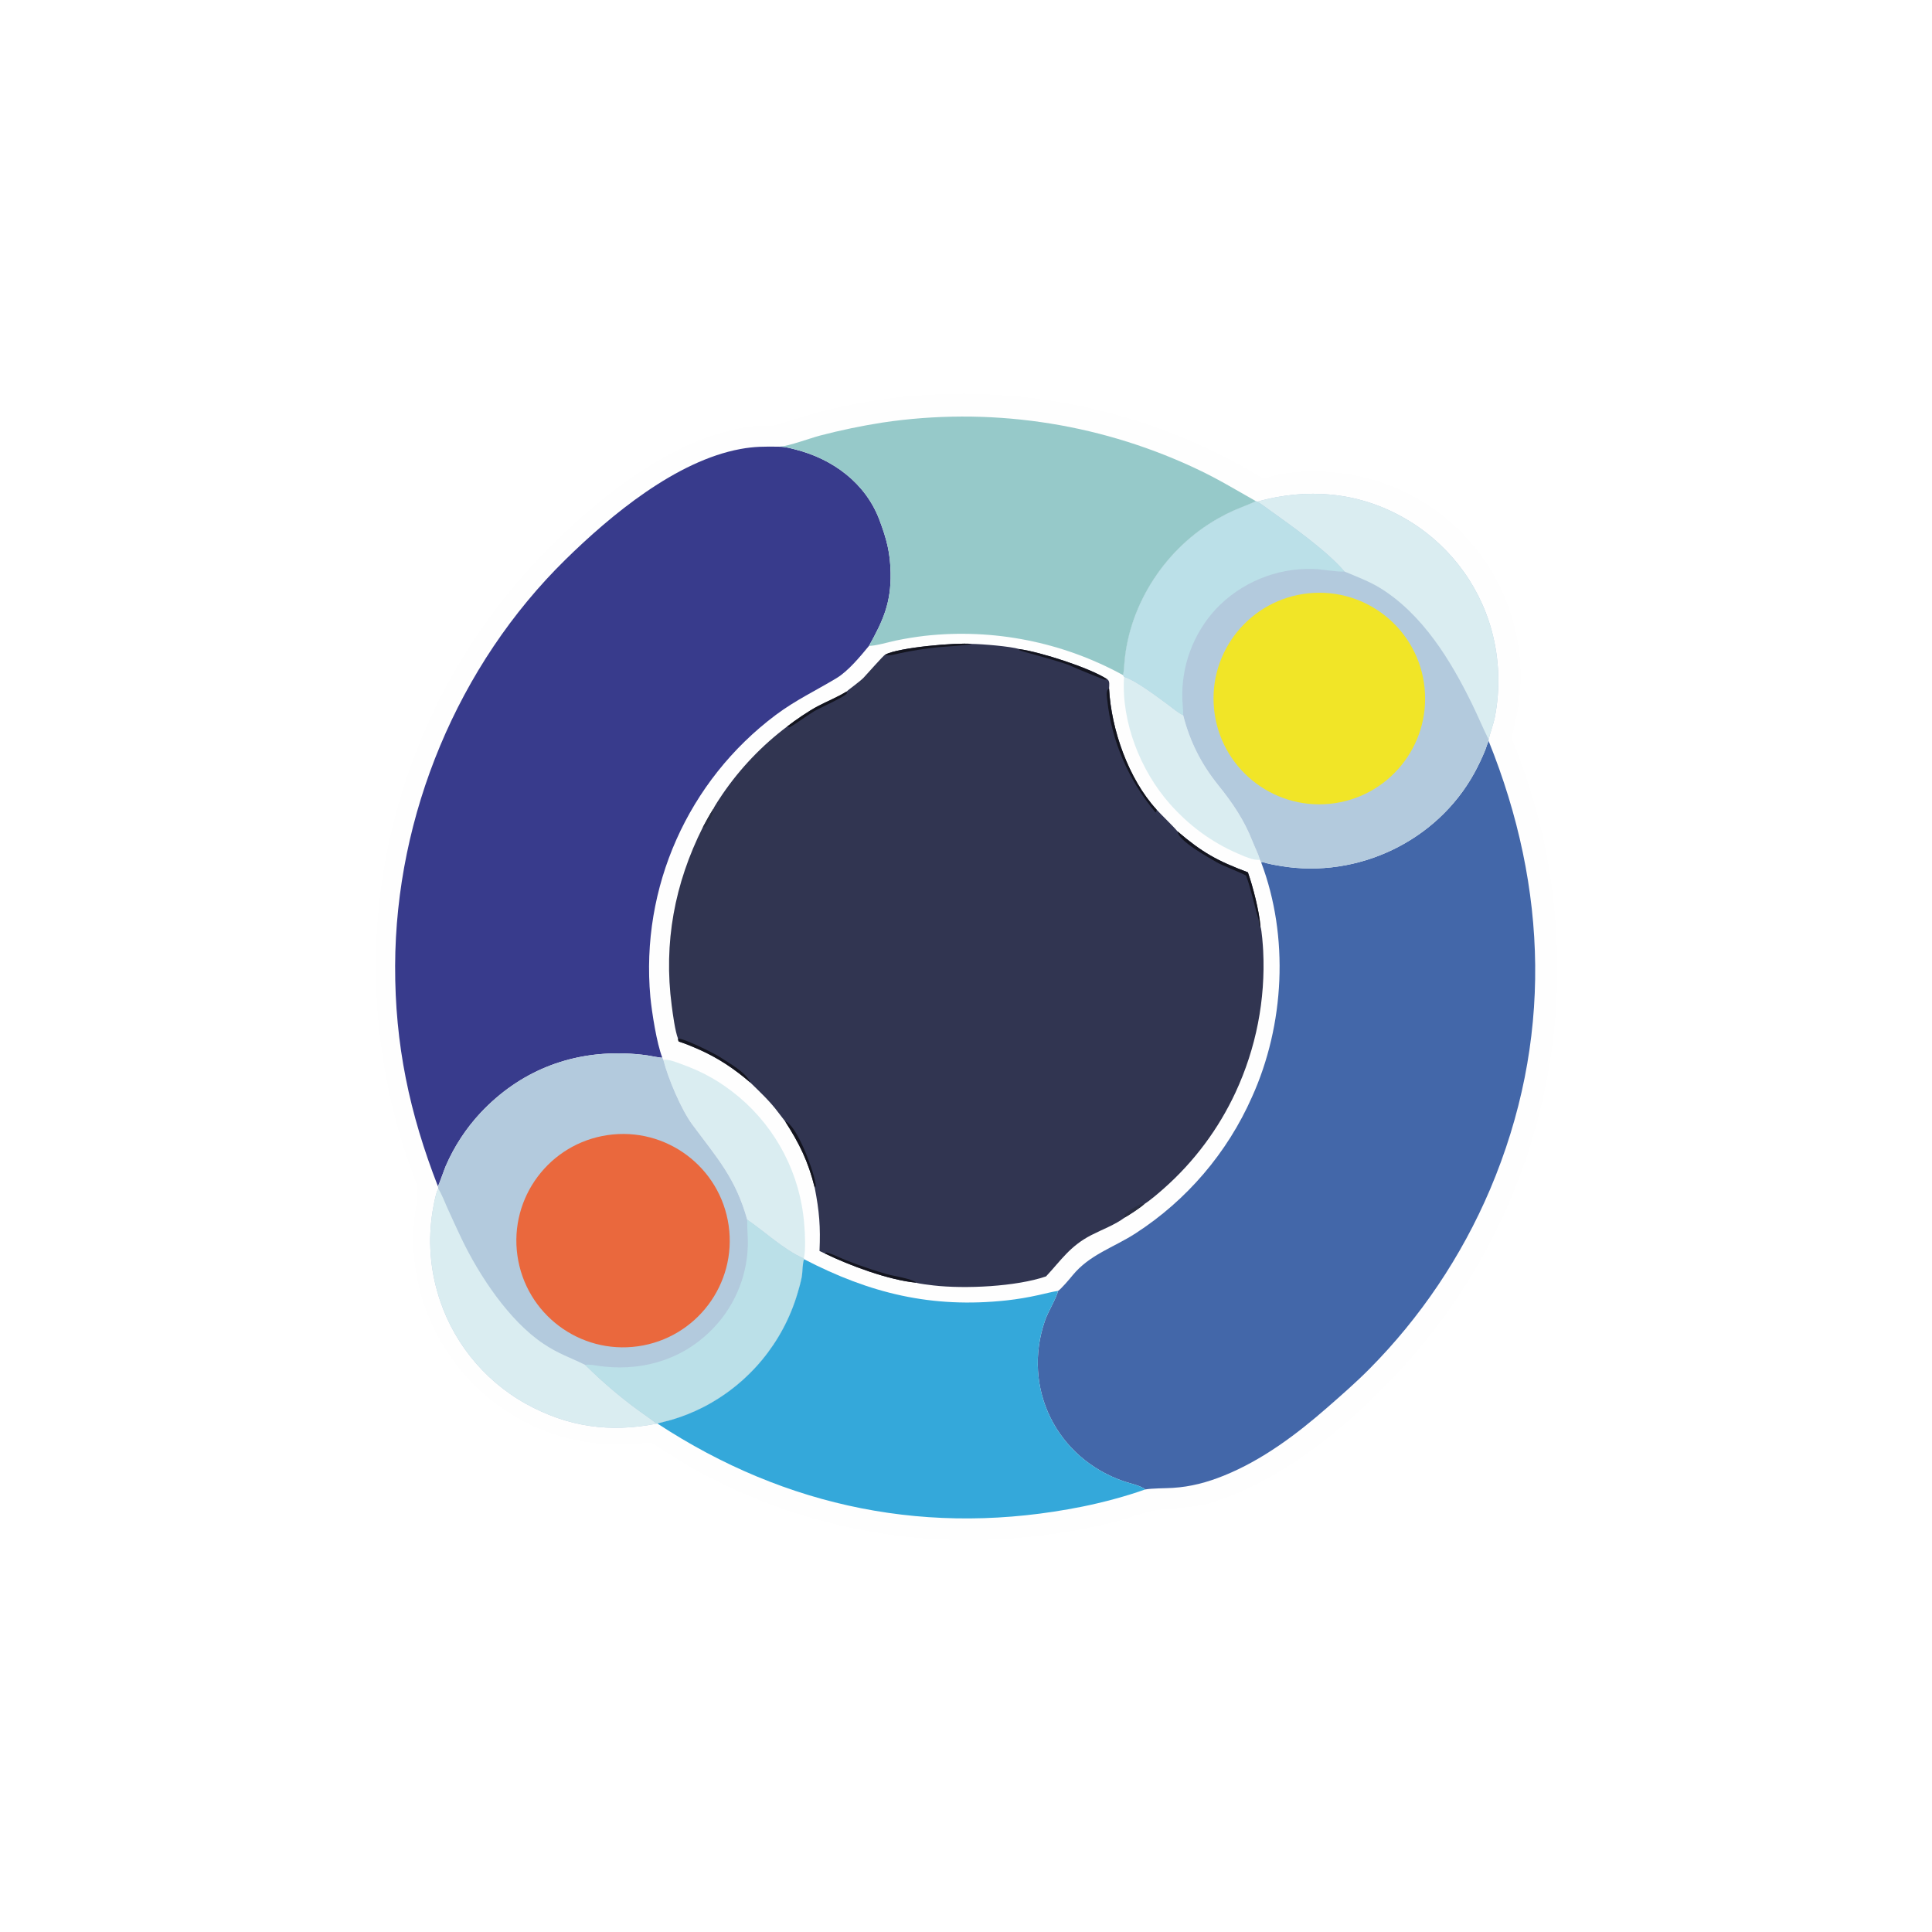
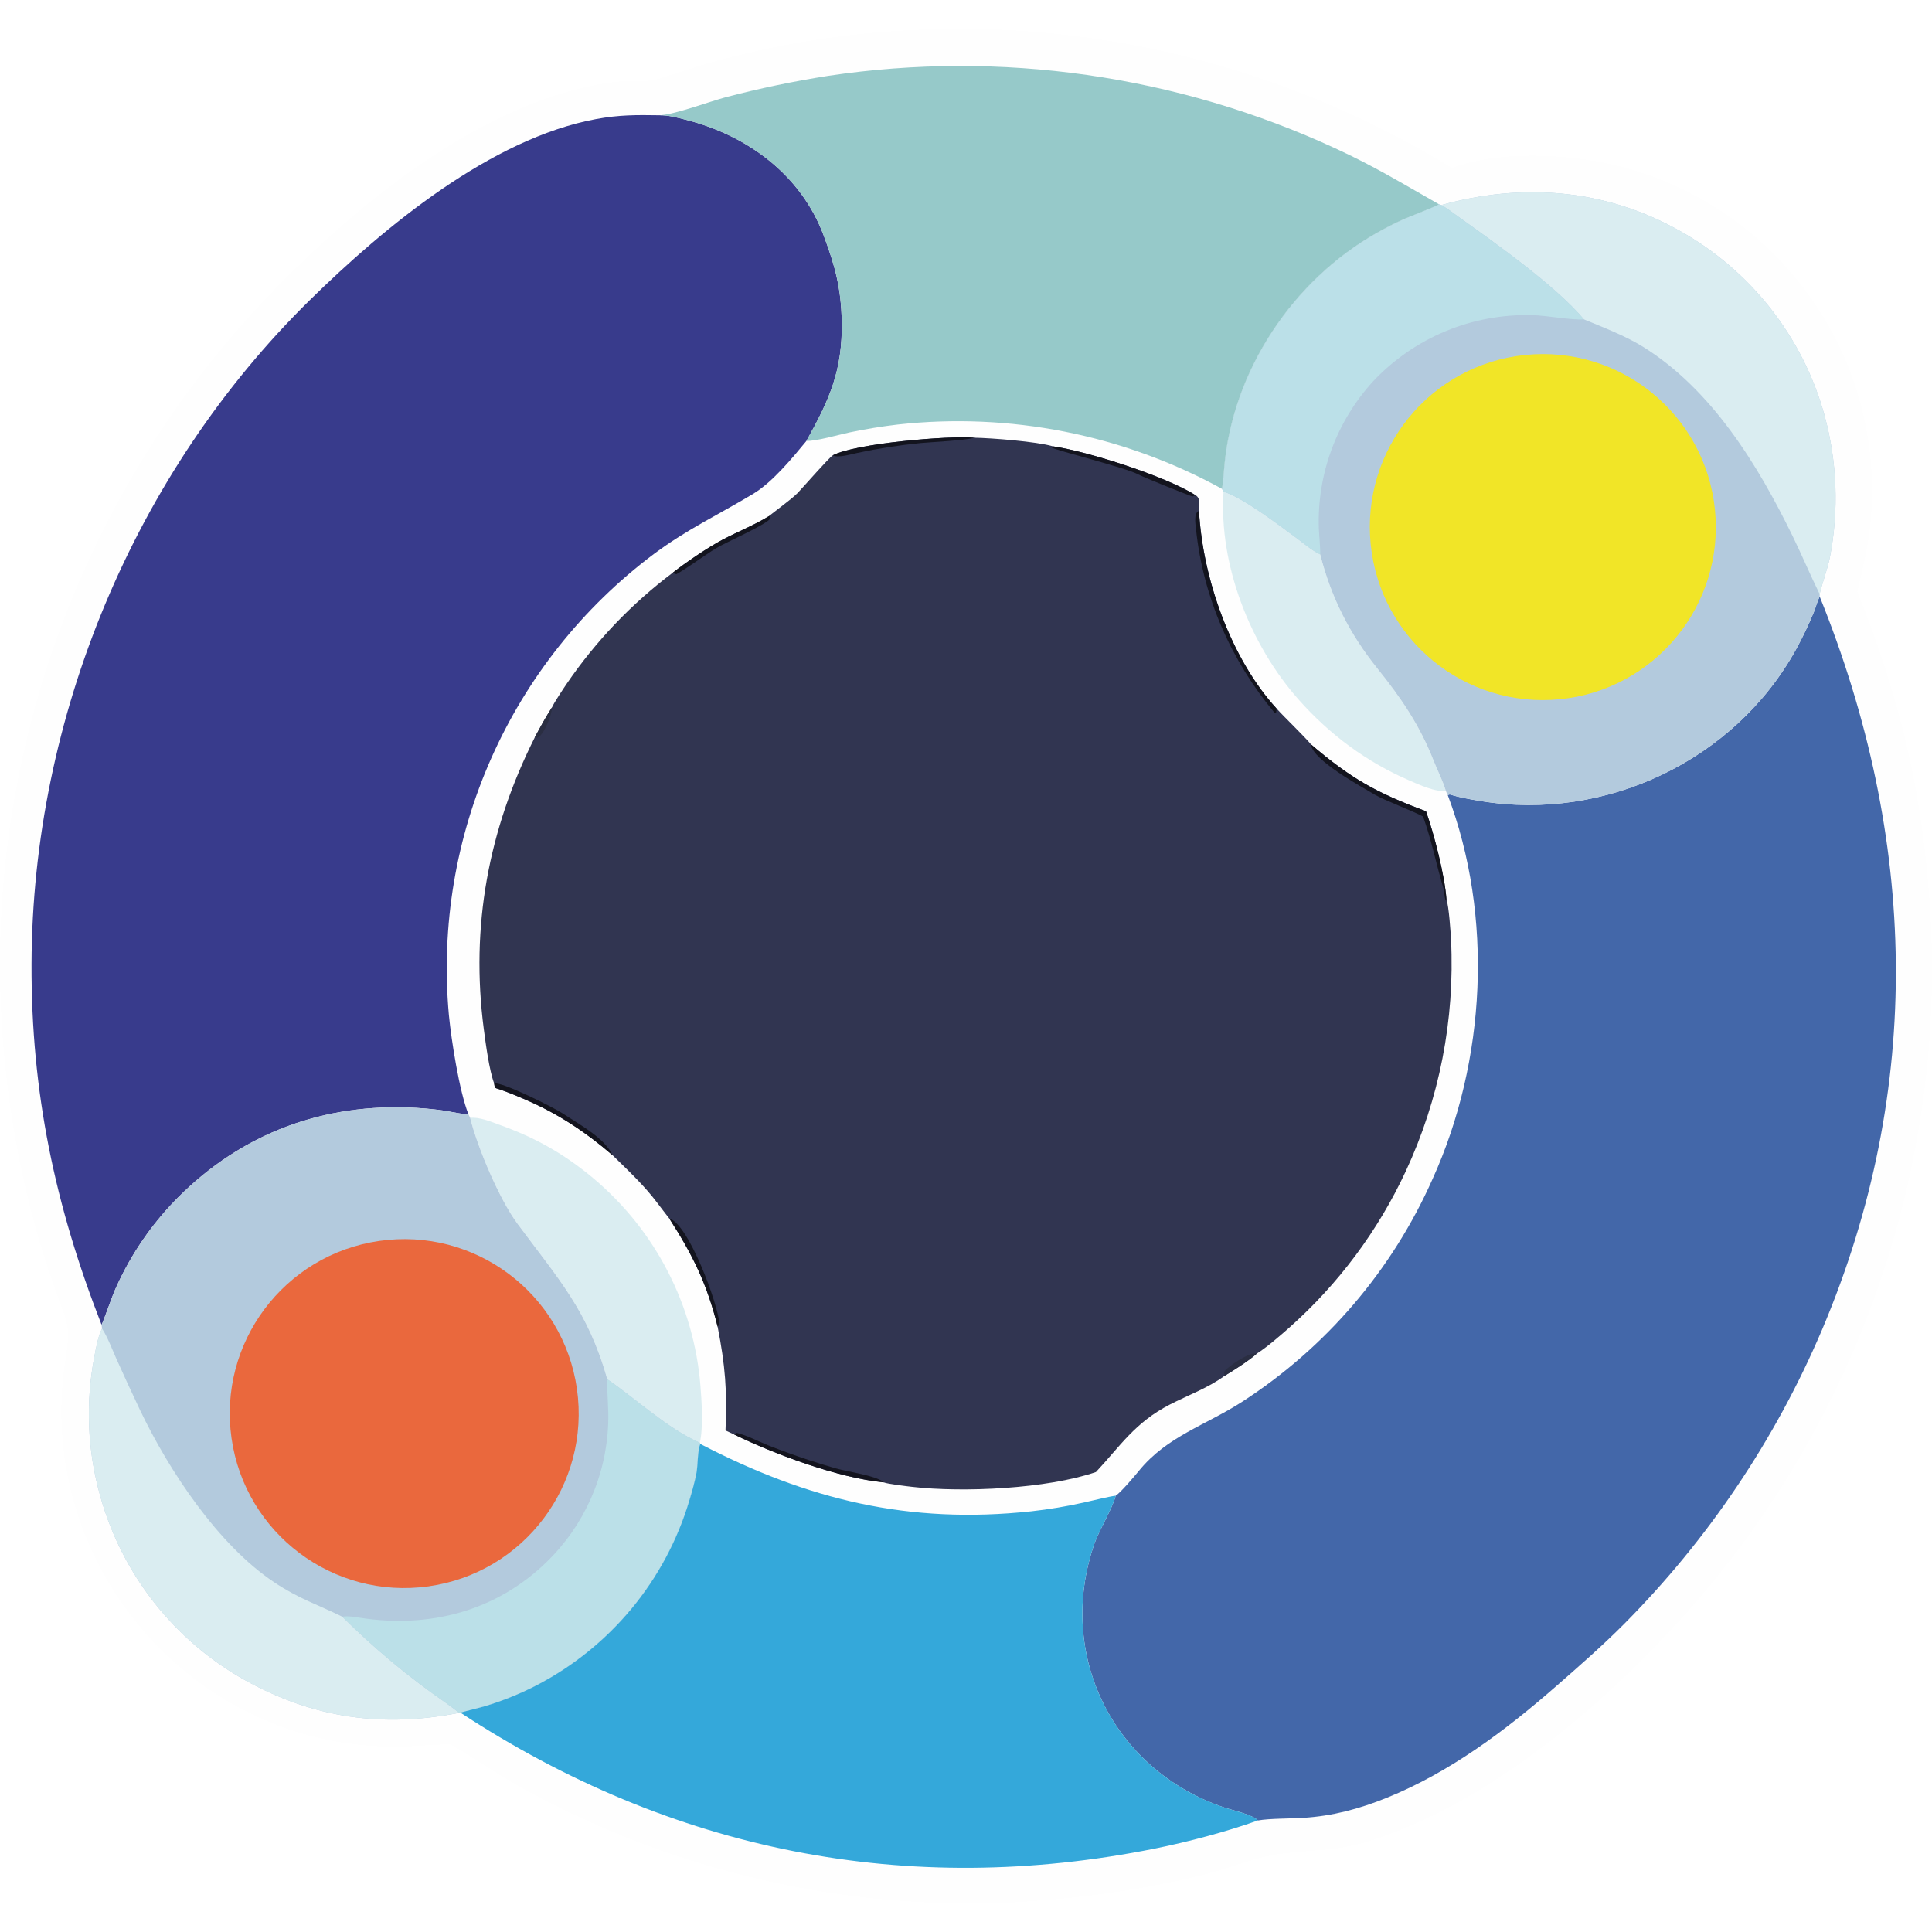
- <svg xmlns="http://www.w3.org/2000/svg" width="200" height="200" viewBox="-89.60 -89.60 691.20 691.20" fill="none">
+ <svg xmlns="http://www.w3.org/2000/svg" width="200" height="200" viewBox="44.866 51.263 422.683 410.152" fill="none">
  <path d="M250.245 51.369C256.523 51.049 265.9 51.505 272.248 52.051C304.233 54.797 335.138 64.957 362.513 81.725C372.825 77.964 387.32 78.584 397.908 81.058C416.928 85.541 433.375 97.427 443.6 114.079C452.258 128.112 455.888 144.67 453.898 161.038C453.338 165.678 452.288 169.908 451.215 174.436C460.77 198.387 465.58 218.804 467.185 244.626C470.46 300.387 451.535 355.18 414.545 397.037C396.398 417.532 370.83 439.615 344.115 447.885C336.413 450.27 330.548 449.555 323.18 450.875C318.87 451.647 312.968 453.955 308.355 455.102C294.433 458.565 281.095 460.327 266.813 461.175C229.959 462.972 193.315 454.662 160.84 437.145C154.649 433.862 149.407 430.15 143.478 426.625C140.844 426.625 137.682 426.872 135.077 427.012C88.77 429.532 52.06 387.965 59.175 342.502C60.308 335.26 59.87 335.27 57.484 328.625C56.075 324.752 54.78 320.84 53.599 316.892C45.966 291.095 43.239 262.937 45.804 236.127C50.31 188.779 70.606 144.321 103.428 109.899C122.722 89.781 151.003 66.356 179.73 62.883C182.806 62.511 185.963 63.168 189.096 62.194C193.391 60.859 197.65 59.377 201.995 58.222C217.74 53.983 233.944 51.682 250.245 51.369Z" fill="#FEFEFE" />
  <path d="M67.083 334.84C56.914 308.78 51.669 284.055 51.763 255.905C51.942 202.019 74.206 148.396 112.687 110.617C129.02 94.582 152.31 75.289 175.268 71.047C180.339 70.11 184.046 70.134 189.126 70.213C191.117 70.186 192.918 70.697 194.817 71.173C208.309 74.551 220.113 83.221 225.072 96.518C227.606 103.309 228.884 108.048 229.026 115.315C229.236 126.052 226.333 132.443 221.296 141.466C223.389 141.546 228.38 140.11 230.7 139.611C234.185 138.877 237.702 138.3 241.24 137.883C265.777 135.158 290.56 140.069 312.205 151.944L312.55 152.564C316.962 153.977 324.445 159.743 328.337 162.584C329.967 163.774 331.905 165.497 333.702 166.296C336.065 175.684 340.2 183.784 346.205 191.248C351.4 197.707 355.46 203.651 358.502 211.398C359.315 213.467 360.555 215.869 361.172 217.991C361.272 218.233 361.462 218.754 361.602 218.937L362.045 218.802C364.33 219.507 366.565 219.884 368.912 220.268C396.142 224.718 424.365 211.414 437.81 187.056C439.257 184.413 440.557 181.691 441.702 178.902C442.167 177.759 442.422 176.591 442.977 175.507C464.3 228.295 465.9 283.065 443.49 335.93C433.275 359.925 418.59 381.757 400.215 400.262C395.52 404.992 390.307 409.545 385.292 413.93C374.19 423.64 362.03 432.755 348.262 438.322C342.27 440.745 336.395 442.322 329.932 442.712C327.185 442.88 322.617 442.83 320.077 443.28C318.877 441.987 314.58 441.082 312.602 440.41C288.455 432.192 275.877 407.055 284.272 382.8C285.352 379.675 288.257 375.047 288.957 372.227C287.695 372.35 283.545 373.377 282.01 373.715C278.217 374.565 274.38 375.207 270.515 375.637C243.755 378.517 221.664 373.147 198.085 360.907L197.97 360.63C190.909 357.562 183.816 350.857 177.721 346.737C173.531 331.795 167.022 324.785 158.092 312.737C154.15 307.42 149.39 296.212 147.717 289.552L147.352 288.787C146.684 288.91 143.007 288.117 142.038 287.985C139.333 287.6 136.609 287.367 133.878 287.285C113.948 286.662 96.221 293.815 82.452 308.385C77.177 314.007 72.917 320.502 69.86 327.58C69.33 328.822 67.431 334.26 67.083 334.84Z" fill="#FEFEFE" />
  <path d="M442.977 175.507C464.3 228.295 465.9 283.065 443.49 335.93C433.275 359.925 418.59 381.758 400.215 400.263C395.52 404.993 390.307 409.545 385.292 413.93C374.19 423.64 362.03 432.755 348.262 438.323C342.27 440.745 336.395 442.323 329.932 442.713C327.185 442.88 322.617 442.83 320.077 443.28C318.877 441.988 314.58 441.083 312.602 440.41C288.455 432.193 275.877 407.055 284.272 382.8C285.352 379.675 288.257 375.048 288.957 372.228C290.065 371.523 293.072 367.968 294.042 366.775C300.222 359.193 308.692 356.805 316.64 351.665C334.987 339.81 349.472 322.85 358.312 302.875C369.975 277.115 371.63 245.489 361.602 218.937L362.045 218.802C364.33 219.507 366.565 219.884 368.912 220.268C396.142 224.718 424.365 211.414 437.81 187.056C439.257 184.413 440.557 181.691 441.702 178.903C442.167 177.759 442.422 176.591 442.977 175.507Z" fill="#4367A9" />
  <path d="M67.083 334.84C56.914 308.78 51.669 284.055 51.763 255.905C51.942 202.019 74.206 148.396 112.687 110.617C129.02 94.582 152.31 75.289 175.268 71.047C180.339 70.11 184.046 70.134 189.126 70.213C191.117 70.186 192.918 70.697 194.817 71.173C208.309 74.551 220.113 83.221 225.072 96.518C227.606 103.309 228.884 108.048 229.026 115.315C229.236 126.052 226.333 132.443 221.296 141.466C218.155 145.274 213.861 150.499 209.654 153.03C202.053 157.604 195.173 160.793 187.944 166.178C156.502 189.75 139.52 227.932 143.073 267.067C143.604 272.552 145.35 283.742 147.352 288.787C146.684 288.91 143.007 288.117 142.038 287.985C139.333 287.6 136.609 287.367 133.878 287.285C113.948 286.662 96.221 293.815 82.452 308.385C77.177 314.007 72.917 320.502 69.86 327.58C69.33 328.822 67.431 334.26 67.083 334.84Z" fill="#383B8C" />
  <path d="M147.717 289.553C149.819 289.358 152.047 290.338 154.05 291.05C161.895 293.84 168.256 297.403 174.711 302.803C188.306 314.233 196.741 330.643 198.121 348.353C198.395 351.573 198.73 357.648 197.97 360.63C190.909 357.563 183.816 350.858 177.721 346.738C173.532 331.795 167.022 324.785 158.092 312.738C154.15 307.42 149.39 296.213 147.717 289.553Z" fill="#DAEDF1" />
  <path d="M312.55 152.564C316.963 153.977 324.445 159.743 328.338 162.584C329.968 163.774 331.905 165.497 333.703 166.296C336.065 175.684 340.2 183.784 346.205 191.248C351.4 197.707 355.46 203.651 358.503 211.398C359.315 213.467 360.555 215.869 361.173 217.991C358.99 218.372 355.293 216.649 353.278 215.781C343.823 211.71 335.755 205.708 328.935 198.005C318.38 186.08 311.498 168.582 312.55 152.564Z" fill="#DAEDF1" />
  <path d="M227.075 144.605C232.082 141.994 252.49 140.258 258.068 140.766C261.703 140.817 271.765 141.606 275.195 142.639C282.81 143.734 300.02 149.235 306.475 153.372C307.568 154.028 307.21 155.532 307.183 156.75C307.963 171.454 314.13 189.069 324.145 200.002C325.978 202.029 330.445 206.3 331.66 207.832C340.528 215.408 345.958 218.415 356.848 222.485C358.623 227.506 360.945 236.482 361.325 241.799C361.858 243.278 362.23 248.865 362.323 250.577C363.183 268.03 359.778 285.427 352.408 301.267C346.338 314.305 337.653 325.955 326.893 335.495C324.973 337.19 321.928 339.84 319.788 341.172C318.57 342.352 314.38 345.088 312.805 345.978C309.325 348.59 304.735 350.263 300.79 352.293C293.158 356.22 289.915 361.417 284.638 367.047C273.948 370.72 255.615 371.578 244.367 370.283C243.357 370.165 238.974 369.657 238.193 369.305C228.353 368.355 214.332 363.16 205.509 358.848L203.591 357.953C203.979 349.323 203.524 343.707 201.866 335.245C199.553 325.89 196.406 319.54 191.313 311.61C190.432 310.47 189.535 309.327 188.673 308.175C185.816 304.352 182.286 301.078 178.874 297.73C173.139 292.775 167.168 288.79 160.194 285.737C157.994 284.775 155.712 283.808 153.39 283.073C153.029 282.958 153.059 282.44 152.976 282.02C151.896 279.175 151.121 273.287 150.706 270.117C147.768 247.678 151.722 226.543 161.846 206.354C163.106 204.015 164.199 201.96 165.65 199.722C165.958 198.892 168.313 195.364 168.881 194.541C175.217 185.268 183.025 177.091 191.995 170.333C194.925 168.041 199.752 164.743 203.004 163.036C206.513 161.194 209.695 159.986 213.232 157.835C213.62 157.379 218.012 154.284 219.397 152.824C220.805 151.34 226.323 145.028 227.075 144.605Z" fill="#313551" />
  <path d="M331.66 207.832C340.527 215.408 345.957 218.415 356.847 222.485C358.622 227.506 360.945 236.482 361.325 241.8L361.162 242.046C360.8 241 360.887 240.101 360.695 239.463C359.097 234.194 358.075 228.783 356.202 223.638C353.815 222.349 347.625 220.041 345.647 218.855C342.66 217.064 332.017 211.331 331.66 207.832Z" fill="#13141E" />
  <path d="M324.145 200.002C324.135 200.425 324.11 200.537 324.047 200.955L323.735 200.964C314.162 189.503 308.105 175.671 306.53 160.8C306.405 159.618 305.977 157.245 307.182 156.75C307.962 171.454 314.13 189.069 324.145 200.002Z" fill="#13141E" />
  <path d="M205.509 358.848L206.088 358.483C208.426 359.098 210.654 360.285 212.918 361.205C215.813 362.348 218.739 363.41 221.693 364.39C223.786 365.095 225.65 365.655 227.738 366.25C230.358 366.998 236.186 367.75 238.189 369.228L238.193 369.305C228.353 368.355 214.332 363.16 205.509 358.848Z" fill="#13141E" />
  <path d="M275.195 142.639C282.81 143.734 300.02 149.235 306.475 153.372L305.758 153.604C305.28 153.541 294.995 149.398 293.878 148.787C291.185 147.316 275.438 143.411 274.948 142.912L275.195 142.639Z" fill="#13141E" />
  <path d="M152.976 282.02C154.62 281.602 166.057 287.31 168.01 288.617C171.416 290.897 177.102 293.877 178.874 297.73C173.139 292.775 167.168 288.79 160.194 285.737C157.994 284.775 155.712 283.807 153.39 283.072C153.029 282.957 153.059 282.44 152.976 282.02Z" fill="#13141E" />
  <path d="M227.075 144.605C232.082 141.994 252.49 140.258 258.067 140.766C256.03 141.366 248.771 141.701 246.212 141.935C241.601 142.396 237.019 143.11 232.487 144.075C231.282 144.33 228.035 145.28 227.075 144.605Z" fill="#13141E" />
  <path d="M191.313 311.61C195.436 312.647 201.974 330.235 202.279 334.707L201.865 335.245C199.553 325.89 196.406 319.54 191.313 311.61Z" fill="#13141E" />
  <path d="M213.232 157.834L213.46 158.338C212.917 159.613 203.675 163.642 201.562 164.917C199.091 166.41 195.07 169.413 192.822 170.629L191.995 170.333C194.925 168.041 199.752 164.743 203.004 163.036C206.513 161.194 209.695 159.986 213.232 157.834Z" fill="#13141E" />
  <path d="M312.805 345.978L312.63 345.218C313.095 344.183 318.455 340.557 319.787 341.172C318.57 342.352 314.38 345.088 312.805 345.978Z" fill="#2A2E42" />
  <path d="M165.65 199.722C165.654 201.293 163.899 205.694 162.519 206.403C161.98 206.291 162.194 206.288 161.846 206.353C163.106 204.014 164.199 201.96 165.65 199.722Z" fill="#2A2E42" />
  <path d="M360.15 89.874C377.898 84.934 395.925 86.308 412.17 95.394C427.8 104.06 439.288 118.653 444.038 135.882C446.81 146.019 447.208 156.659 445.203 166.974C444.658 169.642 443.313 173.253 442.973 174.983L442.978 175.507C442.423 176.591 442.168 177.759 441.703 178.903C440.558 181.691 439.258 184.413 437.81 187.056C424.365 211.414 396.143 224.718 368.913 220.268C366.565 219.884 364.33 219.507 362.045 218.802L361.603 218.937C361.463 218.754 361.273 218.233 361.173 217.992C360.555 215.87 359.315 213.467 358.503 211.398C355.46 203.651 351.4 197.708 346.205 191.248C340.2 183.784 336.065 175.684 333.703 166.296C331.905 165.497 329.968 163.774 328.338 162.584C324.445 159.743 316.963 153.977 312.55 152.564L312.205 151.945C312.488 150.655 312.583 148.636 312.7 147.28C314.52 126.146 327.66 106.354 346.12 95.924C348.04 94.834 350.013 93.832 352.025 92.922C353.25 92.376 359.24 90.105 359.668 89.67L360.15 89.874Z" fill="#B3CADD" />
  <path d="M360.15 89.874C377.897 84.934 395.925 86.308 412.17 95.394C427.8 104.06 439.287 118.653 444.037 135.882C446.81 146.019 447.207 156.659 445.202 166.974C444.657 169.642 443.312 173.253 442.972 174.983C440.917 170.8 439.132 166.533 437.07 162.307C429.44 146.682 419.38 130.22 404.28 120.842C400.48 118.483 395.58 116.604 391.39 114.867C385.205 107.519 372.21 98.34 364.367 92.727C363.597 92.176 360.887 90.133 360.15 89.874Z" fill="#DAEDF1" />
  <path d="M359.668 89.67L360.15 89.874C360.888 90.133 363.598 92.176 364.368 92.727C372.21 98.34 385.205 107.518 391.39 114.867C388.635 115.077 383.34 114.01 380.113 113.95C366.983 113.577 354.318 118.83 345.308 128.388C337.27 137.158 332.995 148.733 333.403 160.623C333.463 162.092 333.758 165.08 333.703 166.296C331.905 165.497 329.968 163.774 328.338 162.584C324.445 159.743 316.963 153.977 312.55 152.564L312.205 151.944C312.488 150.655 312.583 148.636 312.7 147.279C314.52 126.146 327.66 106.354 346.12 95.924C348.04 94.834 350.013 93.832 352.025 92.922C353.25 92.376 359.24 90.105 359.668 89.67Z" fill="#BBE0E8" />
  <path d="M378.52 122.663C399.347 120.514 417.962 135.681 420.065 156.513C422.165 177.344 406.955 195.924 386.12 197.978C365.35 200.025 346.845 184.875 344.75 164.111C342.655 143.347 357.762 124.806 378.52 122.663Z" fill="#F1E527" />
  <path d="M67.083 334.84C67.431 334.26 69.33 328.822 69.86 327.58C72.917 320.502 77.177 314.007 82.452 308.385C96.221 293.815 113.949 286.662 133.878 287.285C136.609 287.367 139.333 287.6 142.038 287.985C143.007 288.117 146.684 288.91 147.352 288.787L147.717 289.552C149.39 296.212 154.15 307.42 158.092 312.737C167.022 324.785 173.532 331.795 177.721 346.737C183.816 350.857 190.909 357.562 197.97 360.63L198.085 360.907C197.448 362.267 197.56 365.597 197.233 367.262C196.827 369.33 196.291 371.252 195.679 373.265C190.451 390.817 178.283 405.472 161.993 413.84C158.352 415.7 154.546 417.217 150.624 418.372C149.671 418.66 145.999 419.517 145.615 419.705L145.311 419.735C128.607 423.015 113.547 420.942 98.505 412.6C83 403.945 71.591 389.46 66.81 372.36C63.987 362.405 63.544 351.927 65.517 341.772C65.832 340.062 66.395 337.067 67.188 335.665L67.083 334.84Z" fill="#B3CADD" />
  <path d="M145.311 419.735C128.607 423.015 113.547 420.943 98.505 412.6C83 403.945 71.591 389.46 66.81 372.36C63.987 362.405 63.544 351.928 65.517 341.773C65.832 340.063 66.395 337.068 67.188 335.665C68.355 337.413 69.47 340.355 70.374 342.383C72.043 346.105 73.753 349.813 75.503 353.5C81.822 366.718 92.586 383 104.865 391.175C110.371 394.843 114.134 395.928 119.743 398.695C126.861 405.74 134.234 411.893 142.474 417.595C143.437 418.263 144.383 419.018 145.311 419.735Z" fill="#DAEDF1" />
  <path d="M177.721 346.737C183.816 350.857 190.909 357.563 197.97 360.63L198.085 360.908C197.448 362.268 197.56 365.598 197.233 367.263C196.827 369.33 196.291 371.253 195.679 373.265C190.451 390.818 178.283 405.472 161.993 413.84C158.351 415.7 154.545 417.217 150.624 418.372C149.67 418.66 145.998 419.517 145.615 419.705L145.311 419.735C144.382 419.017 143.437 418.263 142.474 417.595C134.234 411.893 126.861 405.74 119.743 398.695C120.984 398.49 122.503 398.753 123.76 398.95C138.733 401.275 153.428 397.515 164.487 386.693C172.685 378.733 177.498 367.917 177.924 356.497C178.076 353.255 177.657 350.148 177.715 346.98L177.721 346.737Z" fill="#BBE0E8" />
  <path d="M127.81 316.492C148.707 313.452 168.101 327.957 171.088 348.862C174.075 369.767 159.521 389.122 138.609 392.057C117.771 394.982 98.498 380.49 95.521 359.66C92.544 338.83 106.988 319.52 127.81 316.492Z" fill="#EA683D" />
  <path d="M198.085 360.907C221.664 373.147 243.755 378.517 270.515 375.637C274.38 375.207 278.218 374.565 282.01 373.715C283.545 373.377 287.695 372.35 288.957 372.227C288.257 375.047 285.352 379.675 284.272 382.8C275.877 407.055 288.455 432.192 312.603 440.41C314.58 441.082 318.878 441.987 320.078 443.28C313.255 445.727 304.717 447.985 297.612 449.412C243.233 460.345 191.775 449.96 145.615 419.705C145.998 419.517 149.67 418.66 150.624 418.372C154.545 417.217 158.352 415.7 161.993 413.84C178.283 405.472 190.451 390.817 195.679 373.265C196.291 371.252 196.827 369.33 197.233 367.262C197.56 365.597 197.448 362.267 198.085 360.907Z" fill="#34A8DA" />
  <path d="M189.126 70.213L189.509 70.187C192.762 69.943 200.062 67.225 203.689 66.253C211.062 64.325 218.527 62.767 226.056 61.586C263.805 55.932 302.382 61.451 337.032 77.461C345.752 81.472 351.56 85.088 359.667 89.67C359.24 90.105 353.25 92.376 352.025 92.922C350.012 93.832 348.04 94.834 346.12 95.924C327.66 106.354 314.52 126.146 312.7 147.279C312.582 148.636 312.487 150.655 312.205 151.944C290.56 140.069 265.777 135.158 241.24 137.883C237.702 138.3 234.185 138.877 230.7 139.611C228.38 140.11 223.389 141.546 221.296 141.466C226.333 132.443 229.236 126.052 229.026 115.315C228.884 108.048 227.606 103.309 225.072 96.518C220.113 83.221 208.309 74.551 194.817 71.173C192.918 70.697 191.117 70.186 189.126 70.213Z" fill="#96C9C9" />
</svg>
